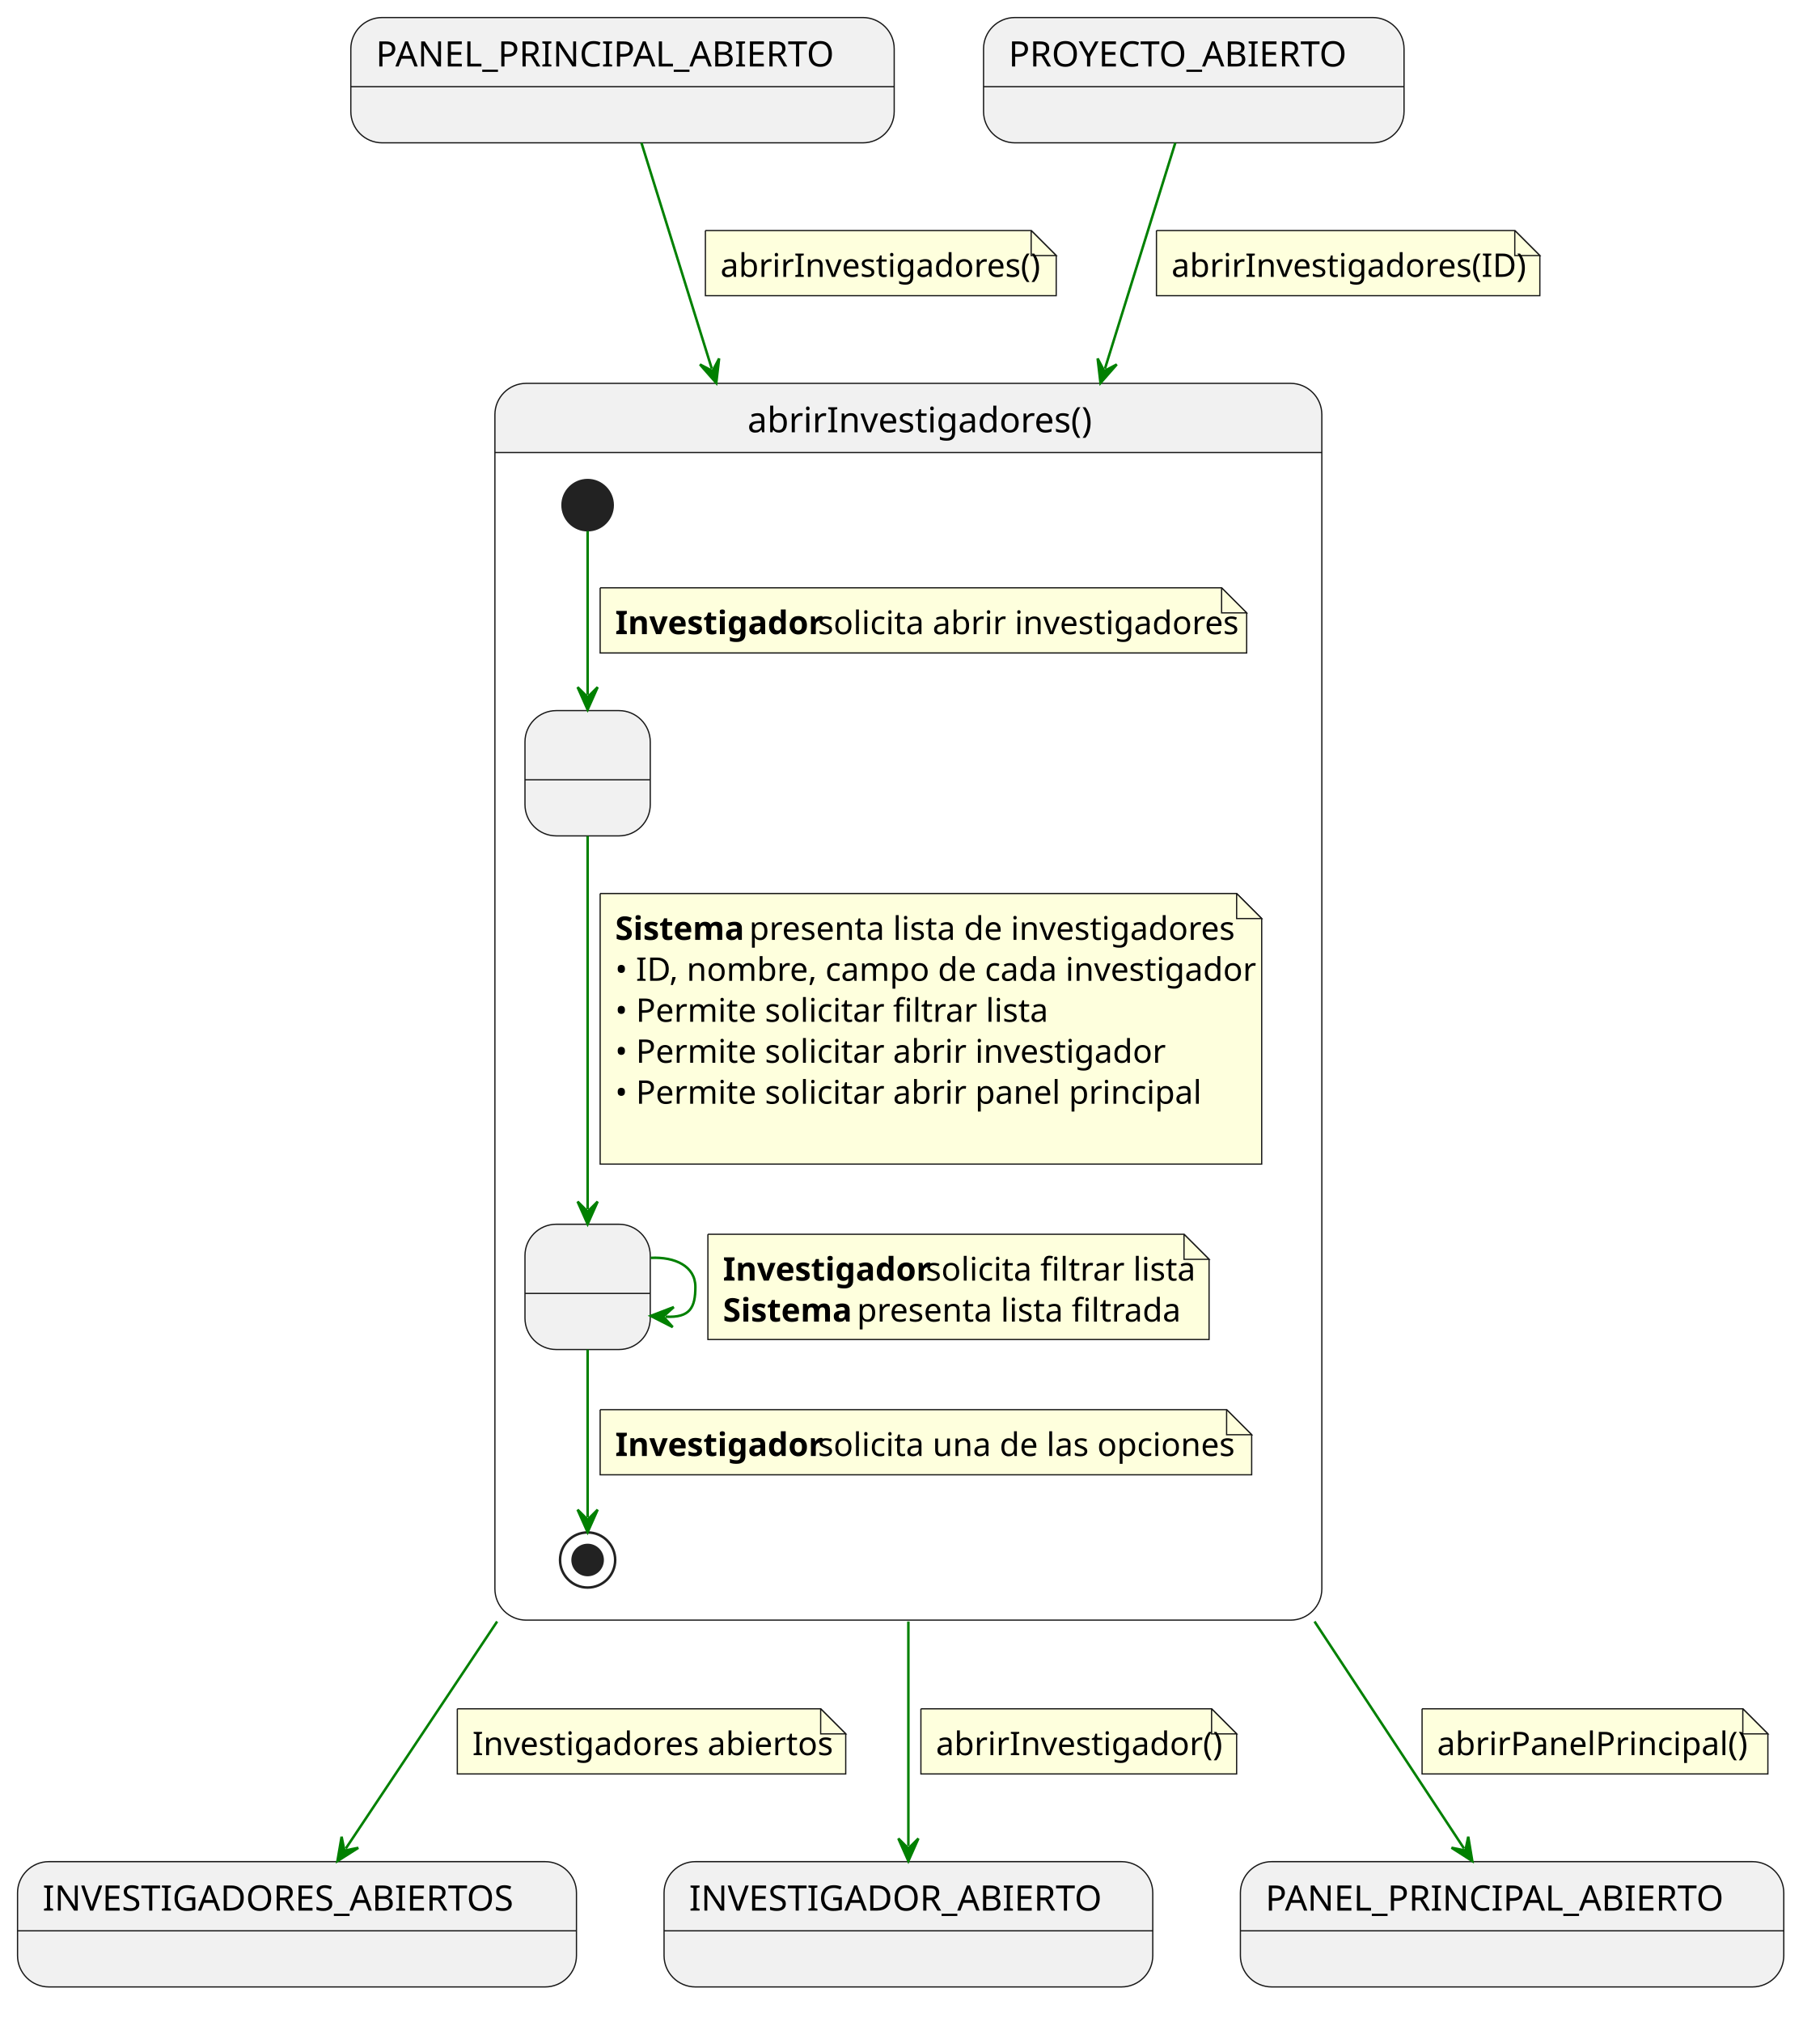
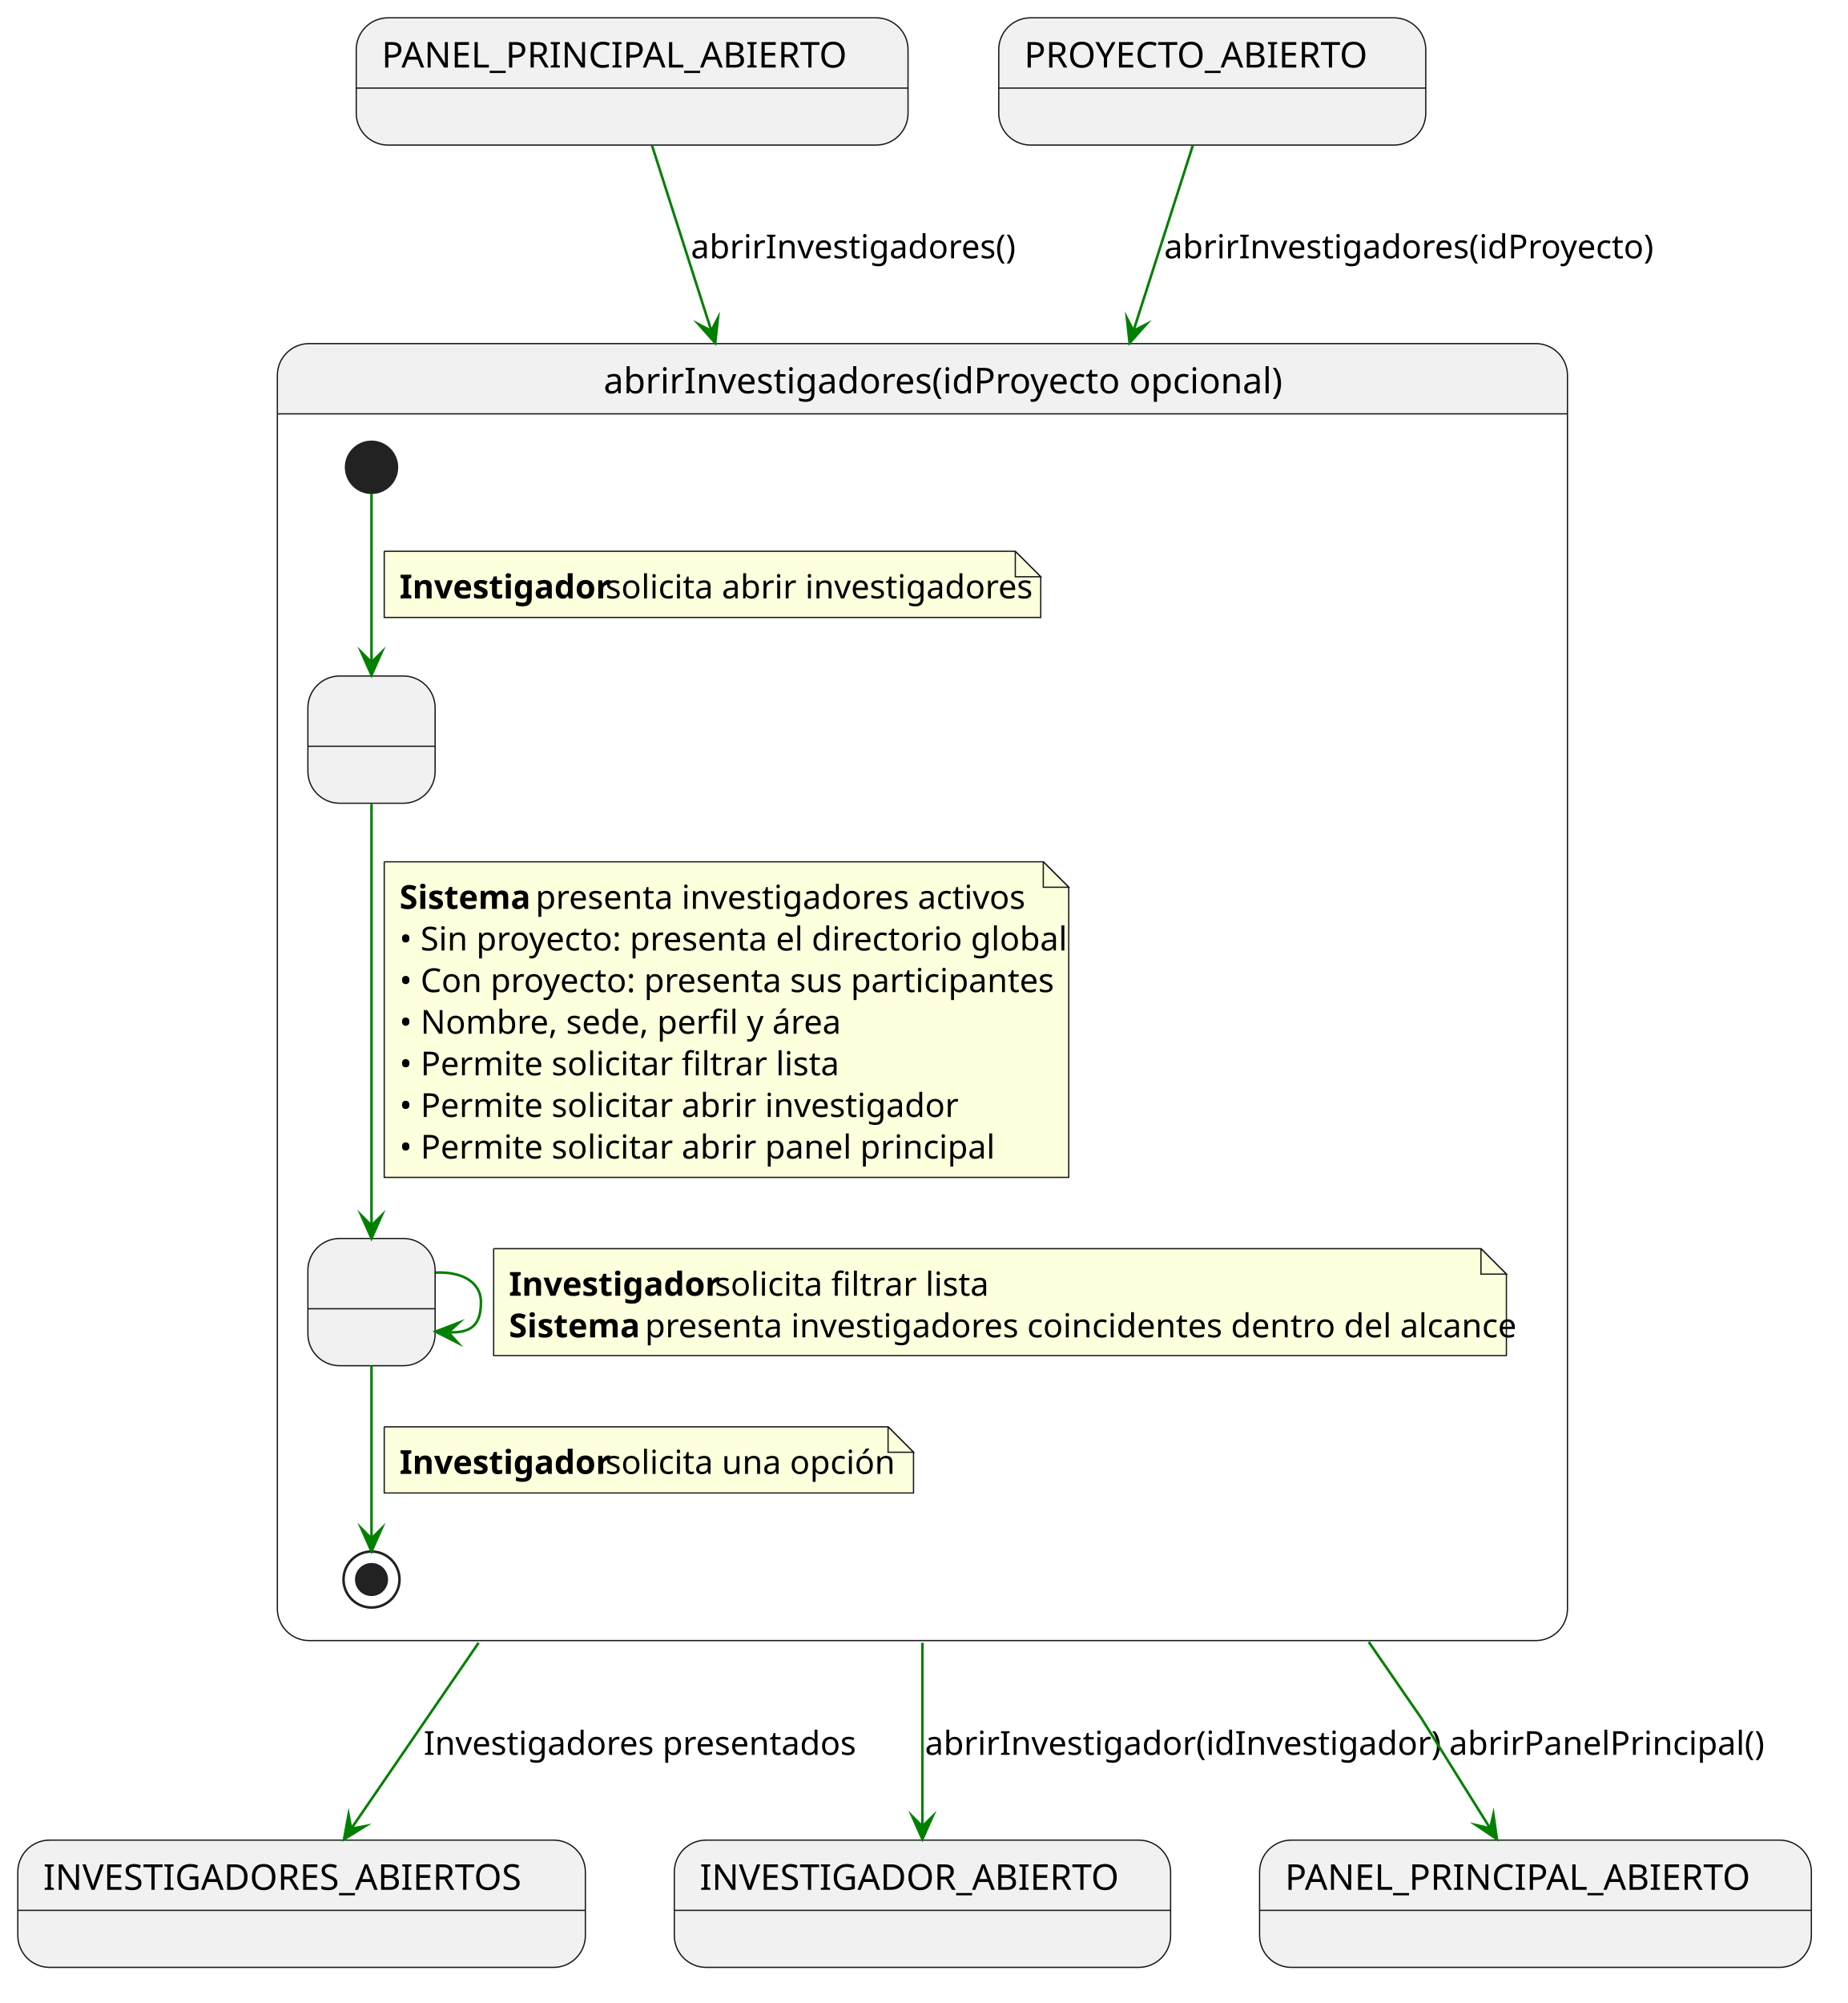
- <svg xmlns="http://www.w3.org/2000/svg" contentStyleType="text/css" data-diagram-type="STATE" height="807px" preserveAspectRatio="none" style="width:726px;height:807px;background:#FFFFFF;" version="1.1" viewBox="0 0 726 807" width="726px" zoomAndPan="magnify">
+ <svg xmlns="http://www.w3.org/2000/svg" contentStyleType="text/css" data-diagram-type="STATE" height="787px" preserveAspectRatio="none" style="width:726px;height:787px;background:#FFFFFF;" version="1.1" viewBox="0 0 726 787" width="726px" zoomAndPan="magnify">
  <defs />
  <g>
-     <g class="entity" data-qualified-name="in1" id="ent0002">
+     <g class="entity" data-qualified-name="Panel" data-source-line="3" id="ent0001">
      <rect fill="#F1F1F1" height="50" rx="12.5" ry="12.5" style="stroke:#181818;stroke-width:0.5;" width="216.848" x="140" y="7" />
      <line style="stroke:#181818;stroke-width:0.5;" x1="140" x2="356.848" y1="34.609" y2="34.609" />
      <text fill="#000000" font-family="sans-serif" font-size="14" lengthAdjust="spacing" textLength="196.848" x="150" y="26.533">PANEL_PRINCIPAL_ABIERTO</text>
    </g>
-     <g class="entity" data-qualified-name="in2" id="ent0003">
+     <g class="entity" data-qualified-name="Proyecto" data-source-line="4" id="ent0002">
      <rect fill="#F1F1F1" height="50" rx="12.5" ry="12.5" style="stroke:#181818;stroke-width:0.5;" width="167.807" x="392.5" y="7" />
      <line style="stroke:#181818;stroke-width:0.5;" x1="392.5" x2="560.307" y1="34.609" y2="34.609" />
      <text fill="#000000" font-family="sans-serif" font-size="14" lengthAdjust="spacing" textLength="147.807" x="402.5" y="26.533">PROYECTO_ABIERTO</text>
    </g>
-     <path d="M210,153 L515,153 A12.5,12.5 0 0 1 527.5,165.5 L527.5,180.609 L197.5,180.609 L197.5,165.5 A12.5,12.5 0 0 1 210,153" fill="#F1F1F1" />
-     <rect fill="none" height="493.609" rx="12.5" ry="12.5" style="stroke:#181818;stroke-width:0.5;" width="330" x="197.5" y="153" />
-     <line style="stroke:#181818;stroke-width:0.5;" x1="197.5" x2="527.5" y1="180.609" y2="180.609" />
-     <text fill="#000000" font-family="sans-serif" font-size="14" lengthAdjust="spacing" textLength="128.386" x="298.307" y="172.533">abrirInvestigadores()</text>
-     <g class="entity" data-qualified-name="abrirInvestigadores.MostrandoLista" id="ent0005">
-       <rect fill="#F1F1F1" height="50" rx="12.5" ry="12.5" style="stroke:#181818;stroke-width:0.5;" width="50" x="209.5" y="283.609" />
-       <line style="stroke:#181818;stroke-width:0.5;" x1="209.5" x2="259.5" y1="311.219" y2="311.219" />
-       <text fill="#000000" font-family="sans-serif" font-size="14" lengthAdjust="spacing" textLength="3.89" x="232.555" y="303.143"> </text>
+     <g class="entity" data-qualified-name="abrirInvestigadores" data-source-line="9" id="ent0003">
+       <path d="M121.5,135 L603.5,135 A12.5,12.5 0 0 1 616,147.5 L616,162.609 L109,162.609 L109,147.5 A12.5,12.5 0 0 1 121.5,135" fill="#F1F1F1" />
+       <rect fill="none" height="509.609" rx="12.5" ry="12.5" style="stroke:#181818;stroke-width:0.5;" width="507" x="109" y="135" />
+       <line style="stroke:#181818;stroke-width:0.5;" x1="109" x2="616" y1="162.609" y2="162.609" />
+       <text fill="#000000" font-family="sans-serif" font-size="14" lengthAdjust="spacing" textLength="250.571" x="237.214" y="154.533">abrirInvestigadores(idProyecto opcional)</text>
+       <g class="entity" data-qualified-name="abrirInvestigadores.MostrandoInvestigadores" data-source-line="10" id="ent0004">
+         <rect fill="#F1F1F1" height="50" rx="12.5" ry="12.5" style="stroke:#181818;stroke-width:0.5;" width="50" x="121" y="265.609" />
+         <line style="stroke:#181818;stroke-width:0.5;" x1="121" x2="171" y1="293.219" y2="293.219" />
+         <text fill="#000000" font-family="sans-serif" font-size="14" lengthAdjust="spacing" textLength="3.89" x="144.055" y="285.143"> </text>
+       </g>
+       <g class="entity" data-qualified-name="abrirInvestigadores.FiltrandoInvestigadores" data-source-line="11" id="ent0005">
+         <rect fill="#F1F1F1" height="50" rx="12.5" ry="12.5" style="stroke:#181818;stroke-width:0.5;" width="50" x="121" y="486.609" />
+         <line style="stroke:#181818;stroke-width:0.5;" x1="121" x2="171" y1="514.219" y2="514.219" />
+         <text fill="#000000" font-family="sans-serif" font-size="14" lengthAdjust="spacing" textLength="3.89" x="144.055" y="506.143"> </text>
+       </g>
+       <g class="start_entity" data-qualified-name="abrirInvestigadores..start.abrirInvestigadores" data-source-line="13" id="ent0008">
+         <ellipse cx="146" cy="183.609" fill="#222222" rx="10" ry="10" style="stroke:#222222;stroke-width:1;" />
+       </g>
+       <g class="end_entity" data-qualified-name="abrirInvestigadores..end.abrirInvestigadores" data-source-line="35" id="ent0012">
+         <ellipse cx="146" cy="620.609" fill="none" rx="11" ry="11" style="stroke:#222222;stroke-width:1;" />
+         <ellipse cx="146" cy="620.609" fill="#222222" rx="6" ry="6" style="stroke:#222222;stroke-width:1;" />
+       </g>
+       <g class="link" data-entity-1="ent0008" data-entity-2="ent0004" data-link-type="dependency" data-source-line="13" id="lnk9">
+         <path d="M146,193.929 C146,209.789 146,237.519 146,260.249" fill="none" id="*start*abrirInvestigadores-to-MostrandoInvestigadores" style="stroke:#008000;stroke-width:1;" />
+         <polygon fill="#008000" points="146,265.249,150,256.249,146,260.249,142,256.249,146,265.249" style="stroke:#008000;stroke-width:1;stroke-linejoin:miter;stroke-miterlimit:10;" />
+         <path d="M151,216.609 L151,242.609 L409,242.609 L409,226.609 L399,216.609 L151,216.609" fill="#FEFFDD" style="stroke:#181818;stroke-width:0.5;" />
+         <path d="M399,216.609 L399,226.609 L409,226.609 L399,216.609" fill="#FEFFDD" style="stroke:#181818;stroke-width:0.5;" />
+         <text fill="#000000" font-family="sans-serif" font-size="13" font-weight="700" lengthAdjust="spacing" textLength="77.295" x="157" y="235.105">Investigador</text>
+         <text fill="#000000" font-family="sans-serif" font-size="13" lengthAdjust="spacing" textLength="156.793" x="237.907" y="235.105">solicita abrir investigadores</text>
+       </g>
+       <g class="link" data-entity-1="ent0004" data-entity-2="ent0005" data-link-type="dependency" data-source-line="18" id="lnk10">
+         <path d="M146,315.879 C146,358.089 146,439.509 146,481.559" fill="none" id="MostrandoInvestigadores-to-FiltrandoInvestigadores" style="stroke:#008000;stroke-width:1;" />
+         <polygon fill="#008000" points="146,486.559,150,477.559,146,481.559,142,477.559,146,486.559" style="stroke:#008000;stroke-width:1;stroke-linejoin:miter;stroke-miterlimit:10;" />
+         <path d="M151,338.609 L151,462.609 L420,462.609 L420,348.609 L410,338.609 L151,338.609" fill="#FEFFDD" style="stroke:#181818;stroke-width:0.5;" />
+         <path d="M410,338.609 L410,348.609 L420,348.609 L410,338.609" fill="#FEFFDD" style="stroke:#181818;stroke-width:0.5;" />
+         <text fill="#000000" font-family="sans-serif" font-size="13" font-weight="700" lengthAdjust="spacing" textLength="49.861" x="157" y="357.104">Sistema</text>
+         <text fill="#000000" font-family="sans-serif" font-size="13" lengthAdjust="spacing" textLength="182.102" x="210.473" y="357.104">presenta investigadores activos</text>
+         <text fill="#000000" font-family="sans-serif" font-size="13" lengthAdjust="spacing" textLength="248.085" x="157" y="373.456">• Sin proyecto: presenta el directorio global</text>
+         <text fill="#000000" font-family="sans-serif" font-size="13" lengthAdjust="spacing" textLength="245.191" x="157" y="389.808">• Con proyecto: presenta sus participantes</text>
+         <text fill="#000000" font-family="sans-serif" font-size="13" lengthAdjust="spacing" textLength="165.686" x="157" y="406.159">• Nombre, sede, perfil y área</text>
+         <text fill="#000000" font-family="sans-serif" font-size="13" lengthAdjust="spacing" textLength="160.589" x="157" y="422.511">• Permite solicitar filtrar lista</text>
+         <text fill="#000000" font-family="sans-serif" font-size="13" lengthAdjust="spacing" textLength="204.686" x="157" y="438.862">• Permite solicitar abrir investigador</text>
+         <text fill="#000000" font-family="sans-serif" font-size="13" lengthAdjust="spacing" textLength="218.423" x="157" y="455.214">• Permite solicitar abrir panel principal</text>
+       </g>
+       <g class="link" data-entity-1="ent0005" data-entity-2="ent0005" data-link-type="dependency" data-source-line="29" id="lnk11">
+         <path d="M171.18,500.029 C180.91,499.519 189,503.379 189,511.609 C189,519.839 185.903,523.961 176.173,523.451" fill="none" id="FiltrandoInvestigadores-to-FiltrandoInvestigadores" style="stroke:#008000;stroke-width:1;" />
+         <polygon fill="#008000" points="171.18,523.189,179.958,527.655,176.173,523.451,180.377,519.666,171.18,523.189" style="stroke:#008000;stroke-width:1;stroke-linejoin:miter;stroke-miterlimit:10;" />
+         <path d="M194,490.609 L194,532.609 L592,532.609 L592,500.609 L582,490.609 L194,490.609" fill="#FEFFDD" style="stroke:#181818;stroke-width:0.5;" />
+         <path d="M582,490.609 L582,500.609 L592,500.609 L582,490.609" fill="#FEFFDD" style="stroke:#181818;stroke-width:0.5;" />
+         <text fill="#000000" font-family="sans-serif" font-size="13" font-weight="700" lengthAdjust="spacing" textLength="77.295" x="200" y="509.104">Investigador</text>
+         <text fill="#000000" font-family="sans-serif" font-size="13" lengthAdjust="spacing" textLength="98.966" x="280.907" y="509.104">solicita filtrar lista</text>
+         <text fill="#000000" font-family="sans-serif" font-size="13" font-weight="700" lengthAdjust="spacing" textLength="49.861" x="200" y="525.456">Sistema</text>
+         <text fill="#000000" font-family="sans-serif" font-size="13" lengthAdjust="spacing" textLength="323.762" x="253.473" y="525.456">presenta investigadores coincidentes dentro del alcance</text>
+       </g>
+       <g class="link" data-entity-1="ent0005" data-entity-2="ent0012" data-link-type="dependency" data-source-line="35" id="lnk13">
+         <path d="M146,536.619 C146,559.539 146,587.969 146,604.529" fill="none" id="FiltrandoInvestigadores-to-*end*abrirInvestigadores" style="stroke:#008000;stroke-width:1;" />
+         <polygon fill="#008000" points="146,609.529,150,600.529,146,604.529,142,600.529,146,609.529" style="stroke:#008000;stroke-width:1;stroke-linejoin:miter;stroke-miterlimit:10;" />
+         <path d="M151,560.609 L151,586.609 L359,586.609 L359,570.609 L349,560.609 L151,560.609" fill="#FEFFDD" style="stroke:#181818;stroke-width:0.5;" />
+         <path d="M349,560.609 L349,570.609 L359,570.609 L349,560.609" fill="#FEFFDD" style="stroke:#181818;stroke-width:0.5;" />
+         <text fill="#000000" font-family="sans-serif" font-size="13" font-weight="700" lengthAdjust="spacing" textLength="77.295" x="157" y="579.105">Investigador</text>
+         <text fill="#000000" font-family="sans-serif" font-size="13" lengthAdjust="spacing" textLength="106.958" x="237.907" y="579.105">solicita una opción</text>
+       </g>
    </g>
-     <g class="entity" data-qualified-name="abrirInvestigadores.FiltrandoLista" id="ent0006">
-       <rect fill="#F1F1F1" height="50" rx="12.5" ry="12.5" style="stroke:#181818;stroke-width:0.5;" width="50" x="209.5" y="488.609" />
-       <line style="stroke:#181818;stroke-width:0.5;" x1="209.5" x2="259.5" y1="516.219" y2="516.219" />
-       <text fill="#000000" font-family="sans-serif" font-size="14" lengthAdjust="spacing" textLength="3.89" x="232.555" y="508.143"> </text>
+     <g class="entity" data-qualified-name="INVESTIGADORES_ABIERTOS" data-source-line="41" id="ent0014">
+       <rect fill="#F1F1F1" height="50" rx="12.5" ry="12.5" style="stroke:#181818;stroke-width:0.5;" width="223.048" x="7" y="723" />
+       <line style="stroke:#181818;stroke-width:0.5;" x1="7" x2="230.048" y1="750.609" y2="750.609" />
+       <text fill="#000000" font-family="sans-serif" font-size="14" lengthAdjust="spacing" textLength="203.048" x="17" y="742.533">INVESTIGADORES_ABIERTOS</text>
    </g>
-     <g class="start_entity" data-qualified-name="abrirInvestigadores..start.abrirInvestigadores" data-source-line="21" id="ent0004">
-       <ellipse cx="234.5" cy="201.609" fill="#222222" rx="10" ry="10" style="stroke:#222222;stroke-width:1;" />
+     <g class="entity" data-qualified-name="INVESTIGADOR_ABIERTO" data-source-line="42" id="ent0016">
+       <rect fill="#F1F1F1" height="50" rx="12.5" ry="12.5" style="stroke:#181818;stroke-width:0.5;" width="195.034" x="265" y="723" />
+       <line style="stroke:#181818;stroke-width:0.5;" x1="265" x2="460.034" y1="750.609" y2="750.609" />
+       <text fill="#000000" font-family="sans-serif" font-size="14" lengthAdjust="spacing" textLength="175.034" x="275" y="742.533">INVESTIGADOR_ABIERTO</text>
    </g>
-     <g class="end_entity" data-qualified-name="abrirInvestigadores..end.abrirInvestigadores" data-source-line="42" id="ent0008">
-       <ellipse cx="234.5" cy="622.609" fill="none" rx="11" ry="11" style="stroke:#222222;stroke-width:1;" />
-       <ellipse cx="234.5" cy="622.609" fill="#222222" rx="6" ry="6" style="stroke:#222222;stroke-width:1;" />
+     <g class="entity" data-qualified-name="PANEL_PRINCIPAL_ABIERTO" data-source-line="43" id="ent0018">
+       <rect fill="#F1F1F1" height="50" rx="12.5" ry="12.5" style="stroke:#181818;stroke-width:0.5;" width="216.848" x="495" y="723" />
+       <line style="stroke:#181818;stroke-width:0.5;" x1="495" x2="711.848" y1="750.609" y2="750.609" />
+       <text fill="#000000" font-family="sans-serif" font-size="14" lengthAdjust="spacing" textLength="196.848" x="505" y="742.533">PANEL_PRINCIPAL_ABIERTO</text>
    </g>
-     <g class="link" data-entity-1="ent0004" data-entity-2="ent0005" data-link-type="dependency" data-source-line="21" id="lnk5">
-       <path d="M234.5,211.929 C234.5,227.789 234.5,254.519 234.5,277.249" fill="none" id="*start*abrirInvestigadores-to-MostrandoLista" style="stroke:#008000;stroke-width:1;" />
-       <polygon fill="#008000" points="234.5,283.249,238.5,274.249,234.5,278.249,230.5,274.249,234.5,283.249" style="stroke:#008000;stroke-width:1;" />
-       <path d="M239.5,234.609 L239.5,260.609 L497.5,260.609 L497.5,244.609 L487.5,234.609 L239.5,234.609" fill="#FEFFDD" style="stroke:#181818;stroke-width:0.5;" />
-       <path d="M487.5,234.609 L487.5,244.609 L497.5,244.609 L487.5,234.609" fill="#FEFFDD" style="stroke:#181818;stroke-width:0.5;" />
-       <text fill="#000000" font-family="sans-serif" font-size="13" font-weight="700" lengthAdjust="spacing" textLength="77.295" x="245.5" y="253.105">Investigador</text>
-       <text fill="#000000" font-family="sans-serif" font-size="13" lengthAdjust="spacing" textLength="156.793" x="326.407" y="253.105">solicita abrir investigadores</text>
+     <g class="link" data-entity-1="ent0001" data-entity-2="ent0003" data-link-type="dependency" data-source-line="6" id="lnk6">
+       <path d="M256.25,57.19 C262.16,75.66 269.465,98.478 279.555,129.988" fill="none" id="Panel-to-abrirInvestigadores" style="stroke:#008000;stroke-width:1;" />
+       <polygon fill="#008000" points="281.08,134.75,282.145,124.959,279.555,129.988,274.526,127.399,281.08,134.75" style="stroke:#008000;stroke-width:1;stroke-linejoin:miter;stroke-miterlimit:10;" />
+       <text fill="#000000" font-family="sans-serif" font-size="13" lengthAdjust="spacing" textLength="119.215" x="271.5" y="101.495">abrirInvestigadores()</text>
    </g>
-     <g class="link" data-entity-1="ent0005" data-entity-2="ent0006" data-link-type="dependency" data-source-line="26" id="lnk6">
-       <path d="M234.5,333.689 C234.5,372.759 234.5,443.509 234.5,482.559" fill="none" id="MostrandoLista-to-FiltrandoLista" style="stroke:#008000;stroke-width:1;" />
-       <polygon fill="#008000" points="234.5,488.559,238.5,479.559,234.5,483.559,230.5,479.559,234.5,488.559" style="stroke:#008000;stroke-width:1;" />
-       <path d="M239.5,356.609 L239.5,464.609 L503.5,464.609 L503.5,366.609 L493.5,356.609 L239.5,356.609" fill="#FEFFDD" style="stroke:#181818;stroke-width:0.5;" />
-       <path d="M493.5,356.609 L493.5,366.609 L503.5,366.609 L493.5,356.609" fill="#FEFFDD" style="stroke:#181818;stroke-width:0.5;" />
-       <text fill="#000000" font-family="sans-serif" font-size="13" font-weight="700" lengthAdjust="spacing" textLength="49.861" x="245.5" y="375.104">Sistema</text>
-       <text fill="#000000" font-family="sans-serif" font-size="13" lengthAdjust="spacing" textLength="182.832" x="298.973" y="375.104">presenta lista de investigadores</text>
-       <text fill="#000000" font-family="sans-serif" font-size="13" lengthAdjust="spacing" textLength="243.02" x="245.5" y="391.456">• ID, nombre, campo de cada investigador</text>
-       <text fill="#000000" font-family="sans-serif" font-size="13" lengthAdjust="spacing" textLength="160.589" x="245.5" y="407.808">• Permite solicitar filtrar lista</text>
-       <text fill="#000000" font-family="sans-serif" font-size="13" lengthAdjust="spacing" textLength="204.686" x="245.5" y="424.159">• Permite solicitar abrir investigador</text>
-       <text fill="#000000" font-family="sans-serif" font-size="13" lengthAdjust="spacing" textLength="218.423" x="245.5" y="440.511">• Permite solicitar abrir panel principal</text>
-       <text fill="#000000" font-family="sans-serif" font-size="13" lengthAdjust="spacing" textLength="3.612" x="245.5" y="456.862"> </text>
+     <g class="link" data-entity-1="ent0002" data-entity-2="ent0003" data-link-type="dependency" data-source-line="7" id="lnk7">
+       <path d="M468.75,57.19 C462.84,75.66 455.535,98.478 445.445,129.988" fill="none" id="Proyecto-to-abrirInvestigadores" style="stroke:#008000;stroke-width:1;" />
+       <polygon fill="#008000" points="443.92,134.75,450.474,127.399,445.445,129.988,442.855,124.959,443.92,134.75" style="stroke:#008000;stroke-width:1;stroke-linejoin:miter;stroke-miterlimit:10;" />
+       <text fill="#000000" font-family="sans-serif" font-size="13" lengthAdjust="spacing" textLength="180.635" x="457.5" y="101.495">abrirInvestigadores(idProyecto)</text>
    </g>
-     <g class="link" data-entity-1="ent0006" data-entity-2="ent0006" data-link-type="dependency" data-source-line="36" id="lnk7">
-       <path d="M259.68,502.029 C269.41,501.519 277.5,505.379 277.5,513.609 C277.5,521.839 275.402,526.013 265.672,525.503" fill="none" id="FiltrandoLista-to-FiltrandoLista" style="stroke:#008000;stroke-width:1;" />
-       <polygon fill="#008000" points="259.68,525.189,268.458,529.655,264.673,525.451,268.877,521.666,259.68,525.189" style="stroke:#008000;stroke-width:1;" />
-       <path d="M282.5,492.609 L282.5,534.609 L482.5,534.609 L482.5,502.609 L472.5,492.609 L282.5,492.609" fill="#FEFFDD" style="stroke:#181818;stroke-width:0.5;" />
-       <path d="M472.5,492.609 L472.5,502.609 L482.5,502.609 L472.5,492.609" fill="#FEFFDD" style="stroke:#181818;stroke-width:0.5;" />
-       <text fill="#000000" font-family="sans-serif" font-size="13" font-weight="700" lengthAdjust="spacing" textLength="77.295" x="288.5" y="511.104">Investigador</text>
-       <text fill="#000000" font-family="sans-serif" font-size="13" lengthAdjust="spacing" textLength="98.966" x="369.407" y="511.104">solicita filtrar lista</text>
-       <text fill="#000000" font-family="sans-serif" font-size="13" font-weight="700" lengthAdjust="spacing" textLength="49.861" x="288.5" y="527.456">Sistema</text>
-       <text fill="#000000" font-family="sans-serif" font-size="13" lengthAdjust="spacing" textLength="119.952" x="341.973" y="527.456">presenta lista filtrada</text>
+     <g class="link" data-entity-1="ent0003" data-entity-2="ent0014" data-link-type="dependency" data-source-line="41" id="lnk15">
+       <path d="M188.09,645.46 C166.62,676.79 150.647,700.096 138.017,718.526" fill="none" id="abrirInvestigadores-to-INVESTIGADORES_ABIERTOS" style="stroke:#008000;stroke-width:1;" />
+       <polygon fill="#008000" points="135.19,722.65,143.577,717.487,138.017,718.526,136.978,712.965,135.19,722.65" style="stroke:#008000;stroke-width:1;stroke-linejoin:miter;stroke-miterlimit:10;" />
+       <text fill="#000000" font-family="sans-serif" font-size="13" lengthAdjust="spacing" textLength="159.713" x="166.5" y="689.495">Investigadores presentados</text>
    </g>
-     <g class="link" data-entity-1="ent0006" data-entity-2="ent0008" data-link-type="dependency" data-source-line="42" id="lnk9">
-       <path d="M234.5,538.619 C234.5,561.539 234.5,588.969 234.5,605.529" fill="none" id="FiltrandoLista-to-*end*abrirInvestigadores" style="stroke:#008000;stroke-width:1;" />
-       <polygon fill="#008000" points="234.5,611.529,238.5,602.529,234.5,606.529,230.5,602.529,234.5,611.529" style="stroke:#008000;stroke-width:1;" />
-       <path d="M239.5,562.609 L239.5,588.609 L499.5,588.609 L499.5,572.609 L489.5,562.609 L239.5,562.609" fill="#FEFFDD" style="stroke:#181818;stroke-width:0.5;" />
-       <path d="M489.5,562.609 L489.5,572.609 L499.5,572.609 L489.5,562.609" fill="#FEFFDD" style="stroke:#181818;stroke-width:0.5;" />
-       <text fill="#000000" font-family="sans-serif" font-size="13" font-weight="700" lengthAdjust="spacing" textLength="77.295" x="245.5" y="581.105">Investigador</text>
-       <text fill="#000000" font-family="sans-serif" font-size="13" lengthAdjust="spacing" textLength="158.99" x="326.407" y="581.105">solicita una de las opciones</text>
+     <g class="link" data-entity-1="ent0003" data-entity-2="ent0016" data-link-type="dependency" data-source-line="42" id="lnk17">
+       <path d="M362.5,645.46 C362.5,676.79 362.5,699.22 362.5,717.65" fill="none" id="abrirInvestigadores-to-INVESTIGADOR_ABIERTO" style="stroke:#008000;stroke-width:1;" />
+       <polygon fill="#008000" points="362.5,722.65,366.5,713.65,362.5,717.65,358.5,713.65,362.5,722.65" style="stroke:#008000;stroke-width:1;stroke-linejoin:miter;stroke-miterlimit:10;" />
+       <text fill="#000000" font-family="sans-serif" font-size="13" lengthAdjust="spacing" textLength="186.424" x="363.5" y="689.495">abrirInvestigador(idInvestigador)</text>
    </g>
-     <g class="entity" data-qualified-name="INVESTIGADORES_ABIERTOS" id="ent0010">
-       <rect fill="#F1F1F1" height="50" rx="12.5" ry="12.5" style="stroke:#181818;stroke-width:0.5;" width="223.048" x="7" y="743" />
-       <line style="stroke:#181818;stroke-width:0.5;" x1="7" x2="230.048" y1="770.609" y2="770.609" />
-       <text fill="#000000" font-family="sans-serif" font-size="14" lengthAdjust="spacing" textLength="203.048" x="17" y="762.533">INVESTIGADORES_ABIERTOS</text>
-     </g>
-     <g class="entity" data-qualified-name="INVESTIGADOR_ABIERTO" id="ent0012">
-       <rect fill="#F1F1F1" height="50" rx="12.5" ry="12.5" style="stroke:#181818;stroke-width:0.5;" width="195.034" x="265" y="743" />
-       <line style="stroke:#181818;stroke-width:0.5;" x1="265" x2="460.034" y1="770.609" y2="770.609" />
-       <text fill="#000000" font-family="sans-serif" font-size="14" lengthAdjust="spacing" textLength="175.034" x="275" y="762.533">INVESTIGADOR_ABIERTO</text>
-     </g>
-     <g class="entity" data-qualified-name="PANEL_PRINCIPAL_ABIERTO" id="ent0014">
-       <rect fill="#F1F1F1" height="50" rx="12.5" ry="12.5" style="stroke:#181818;stroke-width:0.5;" width="216.848" x="495" y="743" />
-       <line style="stroke:#181818;stroke-width:0.5;" x1="495" x2="711.848" y1="770.609" y2="770.609" />
-       <text fill="#000000" font-family="sans-serif" font-size="14" lengthAdjust="spacing" textLength="196.848" x="505" y="762.533">PANEL_PRINCIPAL_ABIERTO</text>
-     </g>
-     <g class="link" data-entity-1="ent0002" data-entity-2="ent0004" data-link-type="dependency" data-source-line="5" id="lnk2">
-       <path d="M255.98,57.01 C262.79,78.88 271.847,107.941 284.047,147.131" fill="none" id="in1-to-abrirInvestigadores" style="stroke:#008000;stroke-width:1;" />
-       <polygon fill="#008000" points="285.83,152.86,286.974,143.078,284.344,148.086,279.336,145.456,285.83,152.86" style="stroke:#008000;stroke-width:1;" />
-       <path d="M281.5,92 L281.5,118 L421.5,118 L421.5,102 L411.5,92 L281.5,92" fill="#FEFFDD" style="stroke:#181818;stroke-width:0.5;" />
-       <path d="M411.5,92 L411.5,102 L421.5,102 L411.5,92" fill="#FEFFDD" style="stroke:#181818;stroke-width:0.5;" />
-       <text fill="#000000" font-family="sans-serif" font-size="13" lengthAdjust="spacing" textLength="119.215" x="287.5" y="110.495">abrirInvestigadores()</text>
-     </g>
-     <g class="link" data-entity-1="ent0003" data-entity-2="ent0004" data-link-type="dependency" data-source-line="11" id="lnk3">
-       <path d="M469.02,57.01 C462.21,78.88 453.153,107.941 440.953,147.131" fill="none" id="in2-to-abrirInvestigadores" style="stroke:#008000;stroke-width:1;" />
-       <polygon fill="#008000" points="439.17,152.86,445.664,145.456,440.656,148.086,438.026,143.078,439.17,152.86" style="stroke:#008000;stroke-width:1;" />
-       <path d="M461.5,92 L461.5,118 L614.5,118 L614.5,102 L604.5,92 L461.5,92" fill="#FEFFDD" style="stroke:#181818;stroke-width:0.5;" />
-       <path d="M604.5,92 L604.5,102 L614.5,102 L604.5,92" fill="#FEFFDD" style="stroke:#181818;stroke-width:0.5;" />
-       <text fill="#000000" font-family="sans-serif" font-size="13" lengthAdjust="spacing" textLength="132.215" x="467.5" y="110.495">abrirInvestigadores(ID)</text>
-     </g>
-     <g class="link" data-entity-1="ent0004" data-entity-2="ent0010" data-link-type="dependency" data-source-line="50" id="lnk11">
-       <path d="M198.39,647.16 C172.36,686.21 152.568,715.898 137.988,737.768" fill="none" id="abrirInvestigadores-to-INVESTIGADORES_ABIERTOS" style="stroke:#008000;stroke-width:1;" />
-       <polygon fill="#008000" points="134.66,742.76,142.981,737.49,137.434,738.6,136.324,733.053,134.66,742.76" style="stroke:#008000;stroke-width:1;" />
-       <path d="M182.5,682 L182.5,708 L337.5,708 L337.5,692 L327.5,682 L182.5,682" fill="#FEFFDD" style="stroke:#181818;stroke-width:0.5;" />
-       <path d="M327.5,682 L327.5,692 L337.5,692 L327.5,682" fill="#FEFFDD" style="stroke:#181818;stroke-width:0.5;" />
-       <text fill="#000000" font-family="sans-serif" font-size="13" lengthAdjust="spacing" textLength="134.412" x="188.5" y="700.495">Investigadores abiertos</text>
-     </g>
-     <g class="link" data-entity-1="ent0004" data-entity-2="ent0012" data-link-type="dependency" data-source-line="55" id="lnk13">
-       <path d="M362.5,647.16 C362.5,686.21 362.5,714.89 362.5,736.76" fill="none" id="abrirInvestigadores-to-INVESTIGADOR_ABIERTO" style="stroke:#008000;stroke-width:1;" />
-       <polygon fill="#008000" points="362.5,742.76,366.5,733.76,362.5,737.76,358.5,733.76,362.5,742.76" style="stroke:#008000;stroke-width:1;" />
-       <path d="M367.5,682 L367.5,708 L493.5,708 L493.5,692 L483.5,682 L367.5,682" fill="#FEFFDD" style="stroke:#181818;stroke-width:0.5;" />
-       <path d="M483.5,682 L483.5,692 L493.5,692 L483.5,682" fill="#FEFFDD" style="stroke:#181818;stroke-width:0.5;" />
-       <text fill="#000000" font-family="sans-serif" font-size="13" lengthAdjust="spacing" textLength="105.485" x="373.5" y="700.495">abrirInvestigador()</text>
-     </g>
-     <g class="link" data-entity-1="ent0004" data-entity-2="ent0014" data-link-type="dependency" data-source-line="62" id="lnk15">
-       <path d="M524.59,647.16 C550.3,686.21 569.84,715.879 584.24,737.749" fill="none" id="abrirInvestigadores-to-PANEL_PRINCIPAL_ABIERTO" style="stroke:#008000;stroke-width:1;" />
-       <polygon fill="#008000" points="587.54,742.76,585.931,733.043,584.79,738.584,579.25,737.443,587.54,742.76" style="stroke:#008000;stroke-width:1;" />
-       <path d="M567.5,682 L567.5,708 L705.5,708 L705.5,692 L695.5,682 L567.5,682" fill="#FEFFDD" style="stroke:#181818;stroke-width:0.5;" />
-       <path d="M695.5,682 L695.5,692 L705.5,692 L695.5,682" fill="#FEFFDD" style="stroke:#181818;stroke-width:0.5;" />
-       <text fill="#000000" font-family="sans-serif" font-size="13" lengthAdjust="spacing" textLength="117.768" x="573.5" y="700.495">abrirPanelPrincipal()</text>
+     <g class="link" data-entity-1="ent0003" data-entity-2="ent0018" data-link-type="dependency" data-source-line="43" id="lnk19">
+       <path d="M537.9,645.14 C550.57,663.51 558.5,675 558.5,675 C558.5,675 572.558,697.501 585.619,718.381" fill="none" id="abrirInvestigadores-to-PANEL_PRINCIPAL_ABIERTO" style="stroke:#008000;stroke-width:1;" />
+       <polygon fill="#008000" points="588.27,722.62,586.889,712.869,585.619,718.381,580.106,717.111,588.27,722.62" style="stroke:#008000;stroke-width:1;stroke-linejoin:miter;stroke-miterlimit:10;" />
+       <text fill="#000000" font-family="sans-serif" font-size="13" lengthAdjust="spacing" textLength="117.768" x="569.5" y="689.495">abrirPanelPrincipal()</text>
    </g>
  </g>
</svg>
